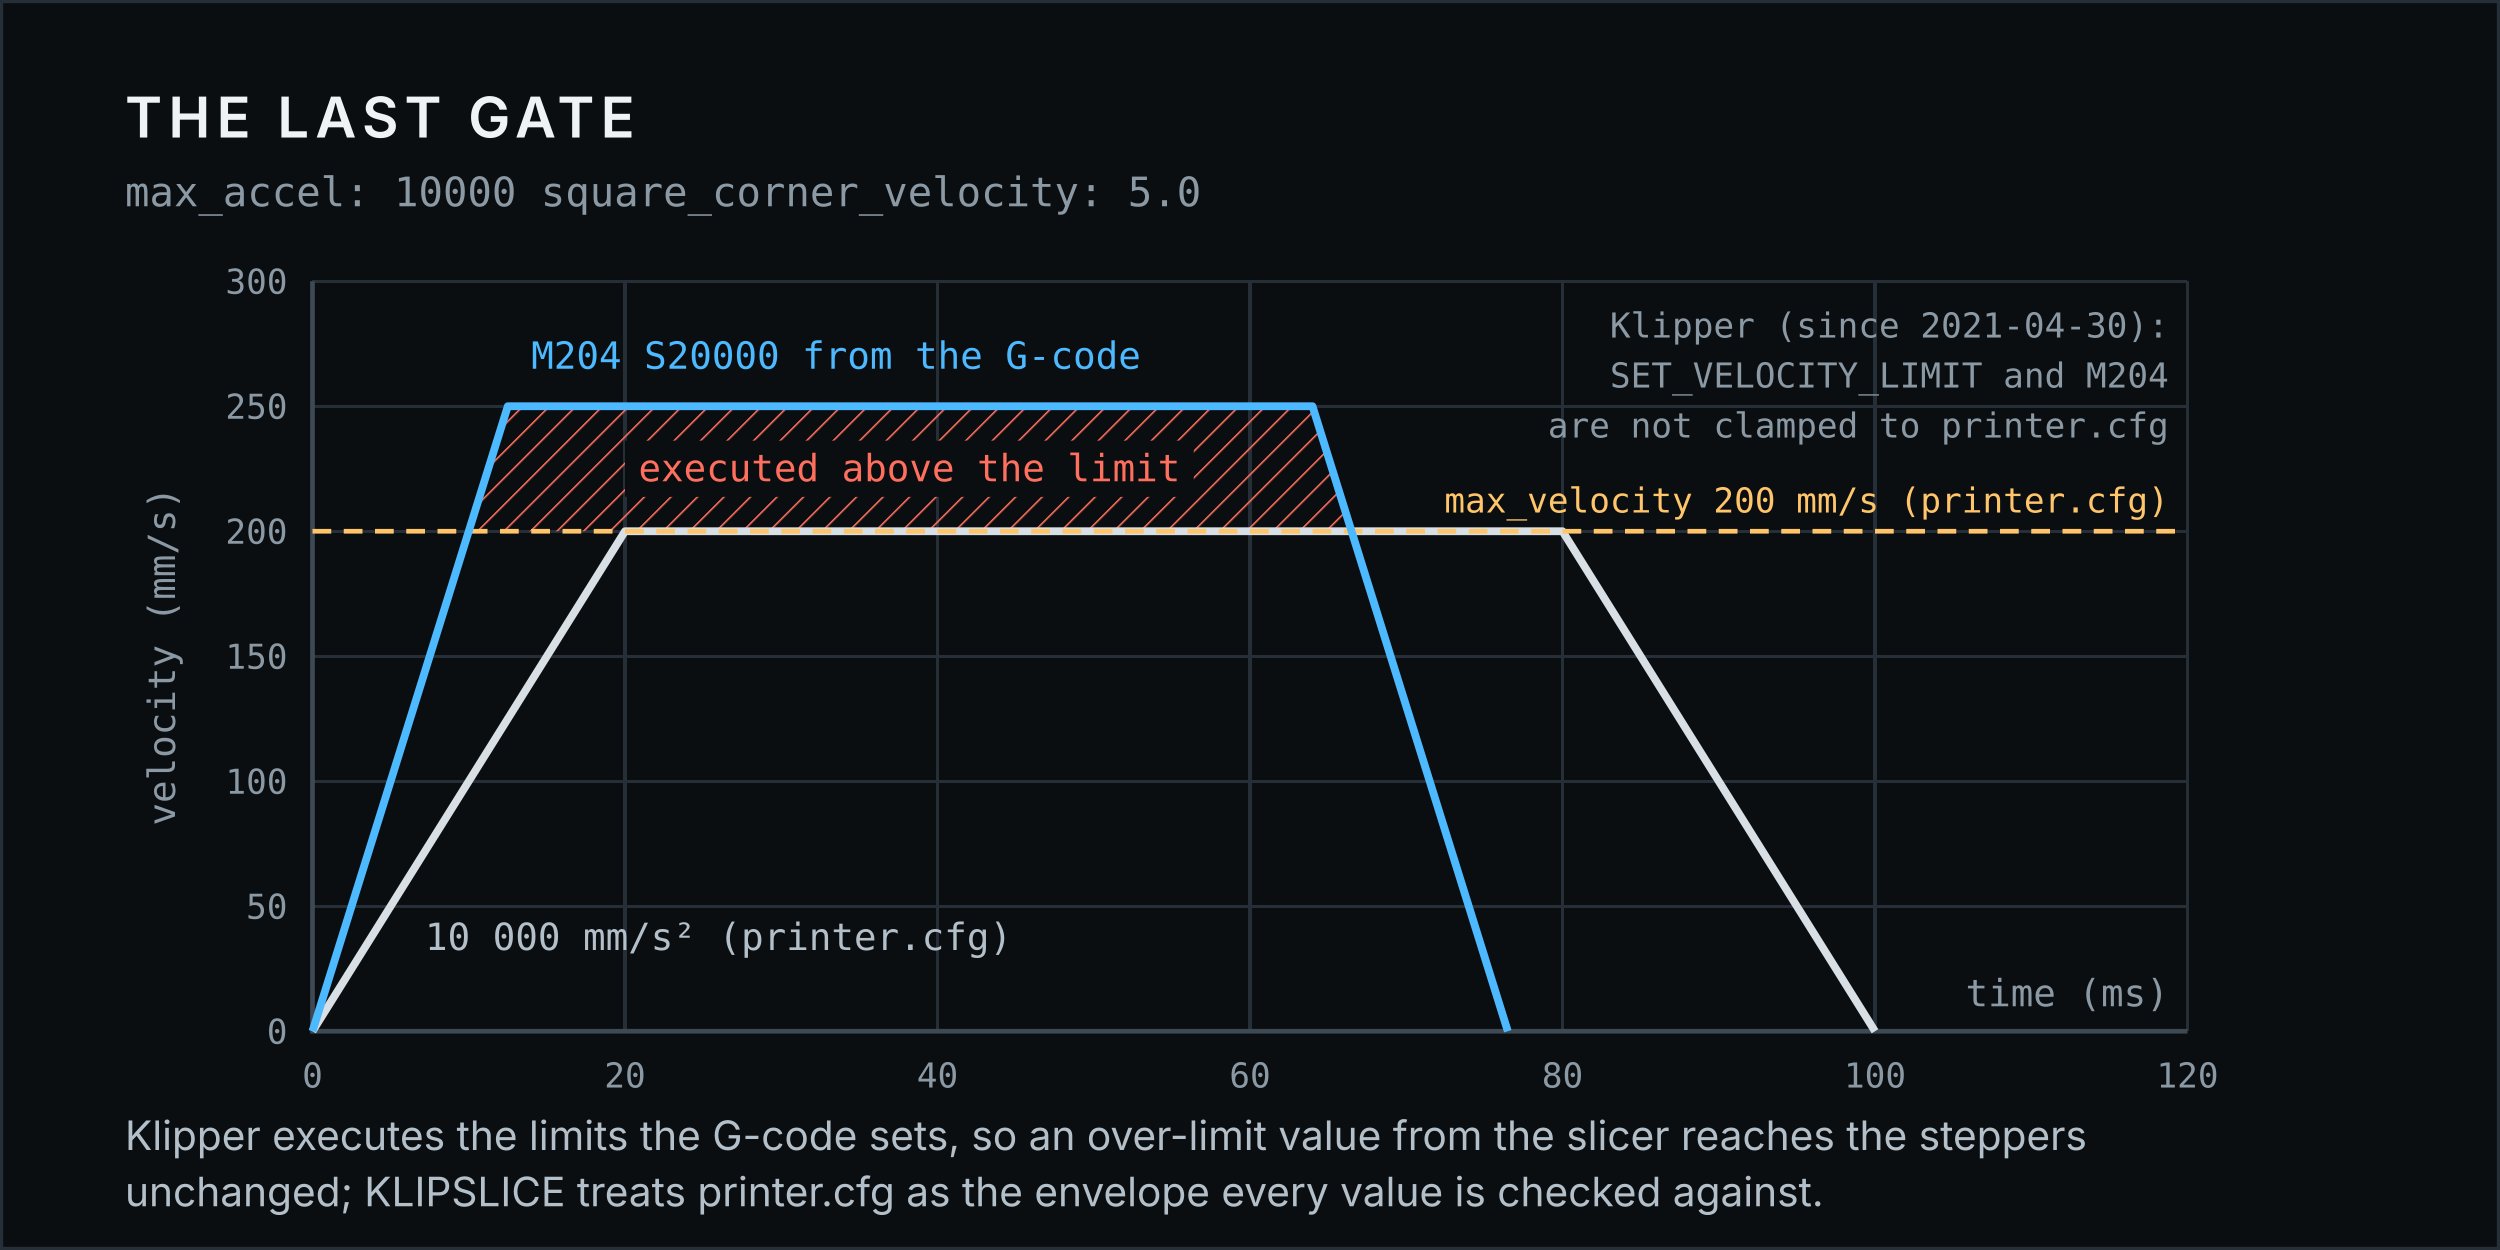
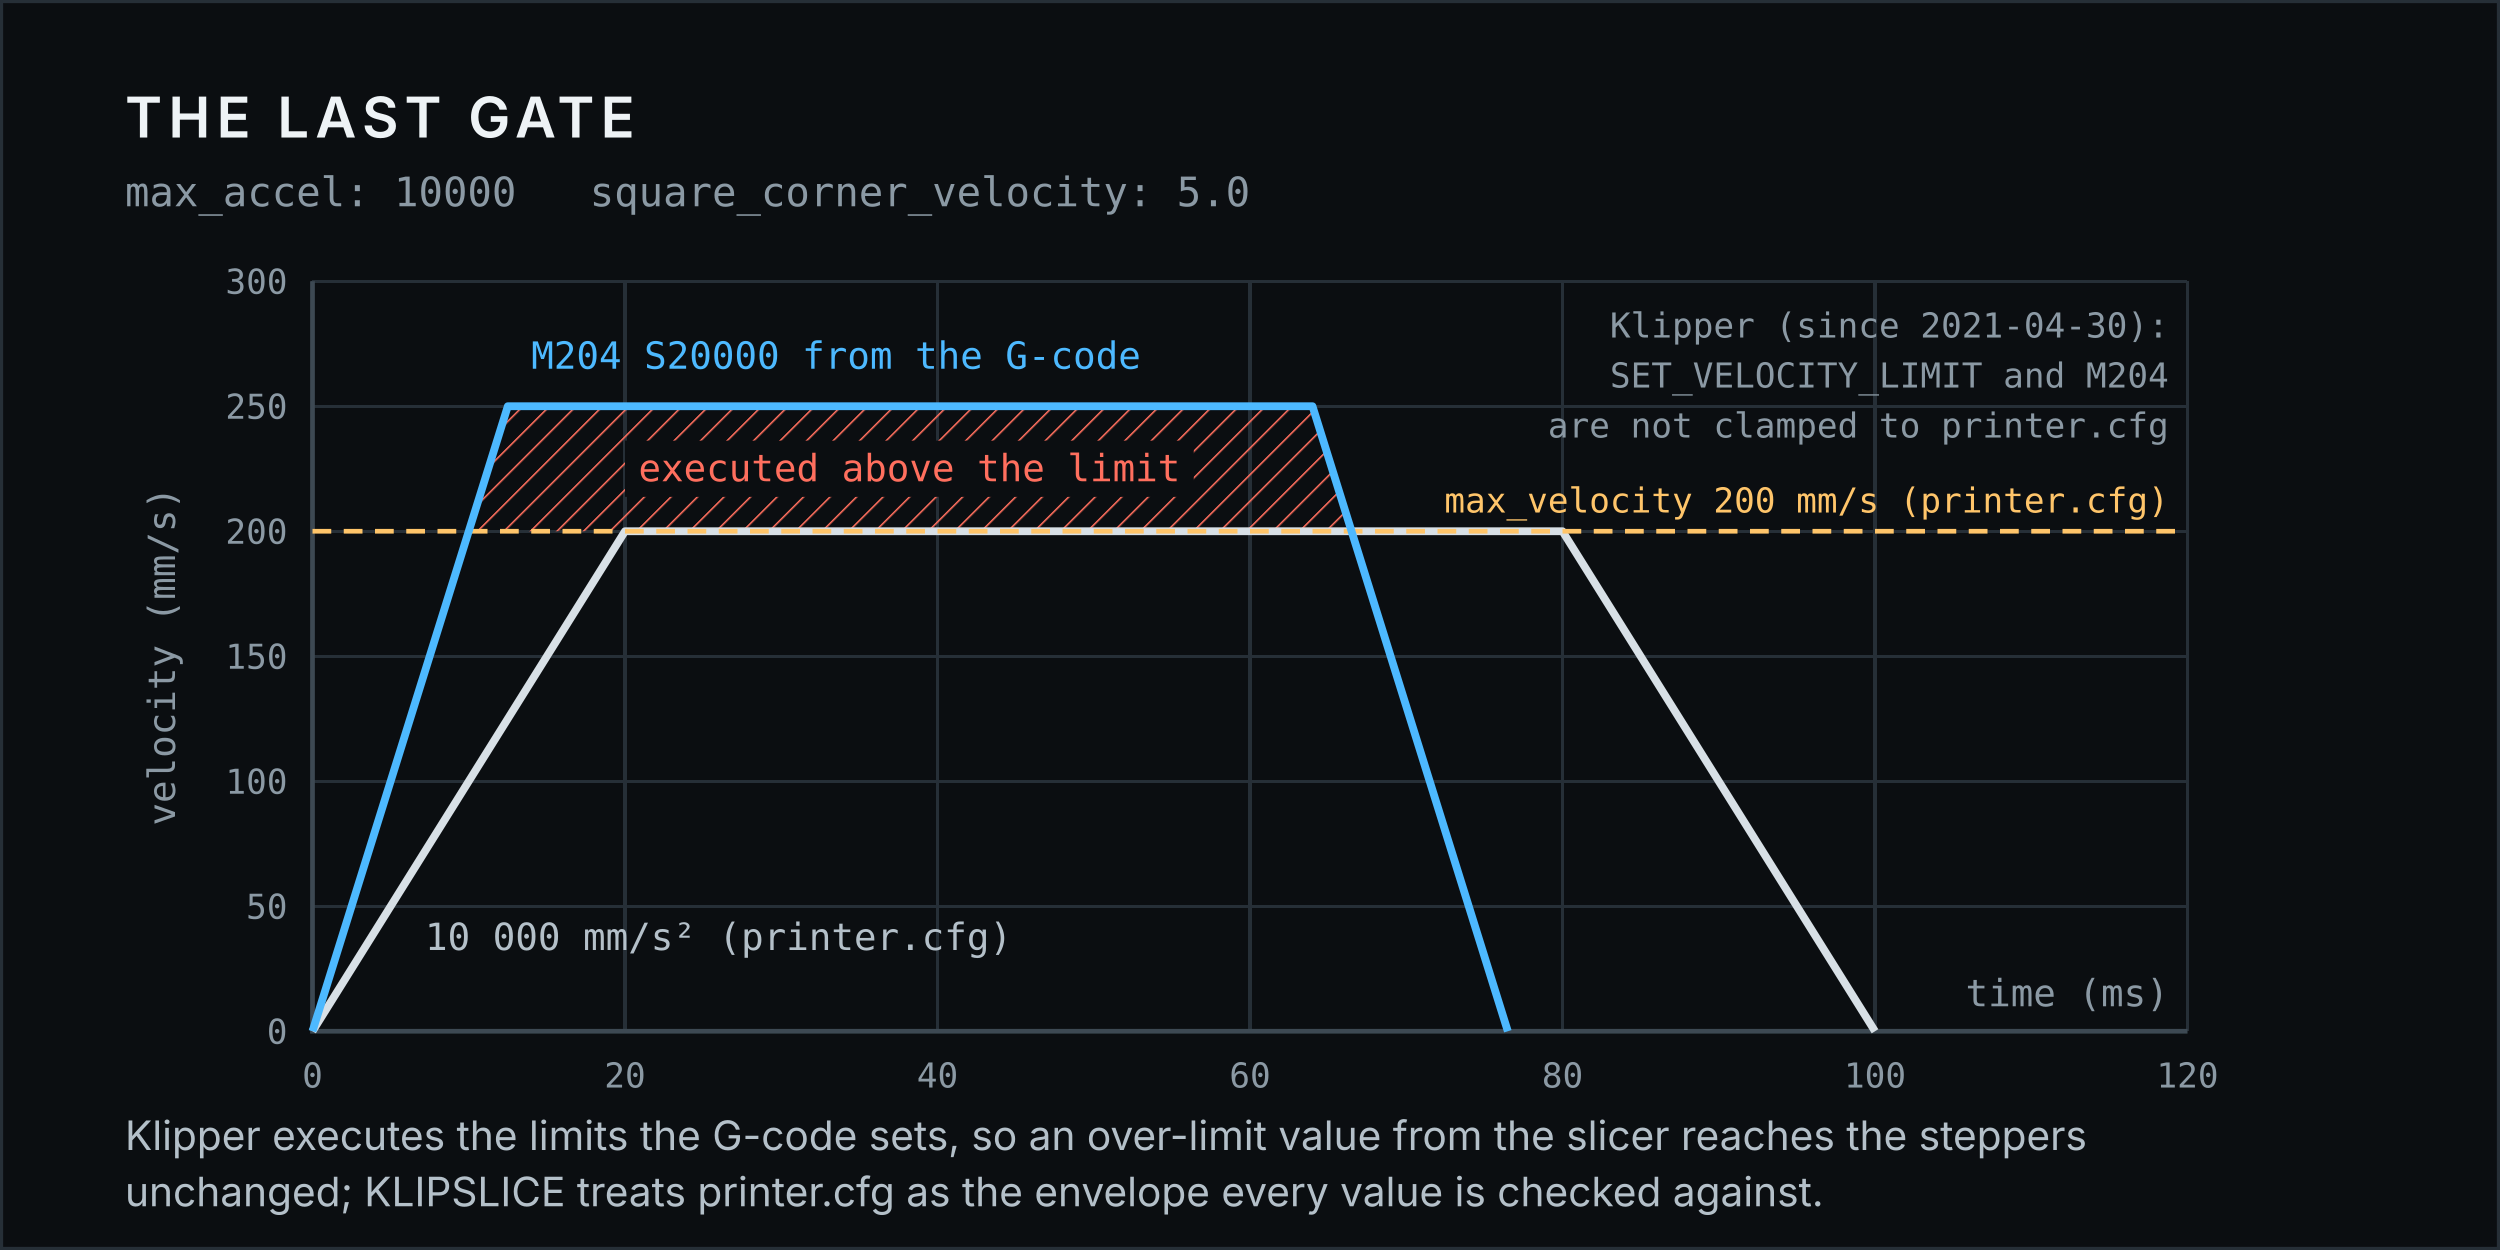
<svg xmlns="http://www.w3.org/2000/svg" viewBox="0 0 800 400" width="800" height="400" role="img" aria-label="Velocity over time for one printing move: the trapezoid printer.cfg allows versus the faster one the G-code requested with M204, with the segment above max_velocity hatched.">
  <defs>
    <pattern id="hatch" width="6" height="6" patternUnits="userSpaceOnUse" patternTransform="rotate(45)">
      <line x1="0" y1="0" x2="0" y2="6" stroke="#ff6f5e" stroke-width="1" />
    </pattern>
  </defs>
  <rect x="0" y="0" width="800" height="400" fill="#0b0e11" />
  <rect x="0.5" y="0.5" width="799" height="399" fill="none" stroke="#262f37" stroke-width="1" />
  <text x="40" y="44" font-family="Inter, 'Segoe UI', system-ui, -apple-system, sans-serif" font-size="18" font-weight="600" letter-spacing="2" fill="#eef3f6">THE LAST GATE</text>
-   <text x="40" y="66" font-family="'IBM Plex Mono', 'JetBrains Mono', Menlo, Consolas, monospace" font-size="13" fill="#8b99a4">max_accel: 10000   square_corner_velocity: 5.0</text>
+   <text x="40" y="66" xml:space="preserve" font-family="'IBM Plex Mono', 'JetBrains Mono', Menlo, Consolas, monospace" font-size="13" fill="#8b99a4">max_accel: 10000   square_corner_velocity: 5.0</text>
  <path d="M100 90V330M200 90V330M300 90V330M400 90V330M500 90V330M600 90V330M700 90V330M100 90H700M100 130H700M100 170H700M100 210H700M100 250H700M100 290H700M100 330H700" fill="none" stroke="#262f37" stroke-width="1" shape-rendering="crispEdges" />
  <path d="M100 90V330H700" fill="none" stroke="#3d4953" stroke-width="1.5" />
  <g font-family="'IBM Plex Mono', 'JetBrains Mono', Menlo, Consolas, monospace" font-size="11" fill="#8b99a4">
    <g text-anchor="end">
      <text x="92" y="334">0</text>
      <text x="92" y="294">50</text>
      <text x="92" y="254">100</text>
      <text x="92" y="214">150</text>
      <text x="92" y="174">200</text>
      <text x="92" y="134">250</text>
      <text x="92" y="94">300</text>
    </g>
    <g text-anchor="middle">
      <text x="100" y="348">0</text>
      <text x="200" y="348">20</text>
      <text x="300" y="348">40</text>
      <text x="400" y="348">60</text>
      <text x="500" y="348">80</text>
      <text x="600" y="348">100</text>
      <text x="700" y="348">120</text>
    </g>
  </g>
  <text transform="translate(56 210) rotate(-90)" text-anchor="middle" font-family="'IBM Plex Mono', 'JetBrains Mono', Menlo, Consolas, monospace" font-size="12" fill="#8b99a4">velocity (mm/s)</text>
  <text x="694" y="322" text-anchor="end" font-family="'IBM Plex Mono', 'JetBrains Mono', Menlo, Consolas, monospace" font-size="12" fill="#8b99a4">time (ms)</text>
  <polygon points="150,170 162.5,130 420,130 432.5,170" fill="url(#hatch)" stroke="none" />
  <polyline points="100,330 200,170 500,170 600,330" fill="none" stroke="#d8e0e6" stroke-width="2.5" stroke-linejoin="round" />
  <line x1="100" y1="170" x2="700" y2="170" stroke="#ffc56a" stroke-width="1.5" stroke-dasharray="6 4" />
  <polyline points="100,330 162.5,130 420,130 482.5,330" fill="none" stroke="#4db9ff" stroke-width="2.5" stroke-linejoin="round" />
  <g font-family="'IBM Plex Mono', 'JetBrains Mono', Menlo, Consolas, monospace" font-size="12">
    <text x="170" y="118" fill="#4db9ff">M204 S20000 from the G-code</text>
    <text x="136" y="304" fill="#b4c0c9">10 000 mm/s² (printer.cfg)</text>
    <rect x="200" y="141" width="182" height="18" fill="#0b0e11" />
    <text x="291" y="154" text-anchor="middle" fill="#ff6f5e">executed above the limit</text>
    <text x="694" y="164" text-anchor="end" font-size="11" fill="#ffc56a">max_velocity 200 mm/s (printer.cfg)</text>
  </g>
  <g font-family="'IBM Plex Mono', 'JetBrains Mono', Menlo, Consolas, monospace" font-size="11" fill="#8b99a4" text-anchor="end">
    <text x="694" y="108">Klipper (since 2021-04-30):</text>
    <text x="694" y="124">SET_VELOCITY_LIMIT and M204</text>
    <text x="694" y="140">are not clamped to printer.cfg</text>
  </g>
  <g font-family="Inter, 'Segoe UI', system-ui, -apple-system, sans-serif" font-size="13" fill="#b4c0c9">
    <text x="40" y="368">Klipper executes the limits the G-code sets, so an over-limit value from the slicer reaches the steppers</text>
    <text x="40" y="386">unchanged; KLIPSLICE treats printer.cfg as the envelope every value is checked against.</text>
  </g>
</svg>
